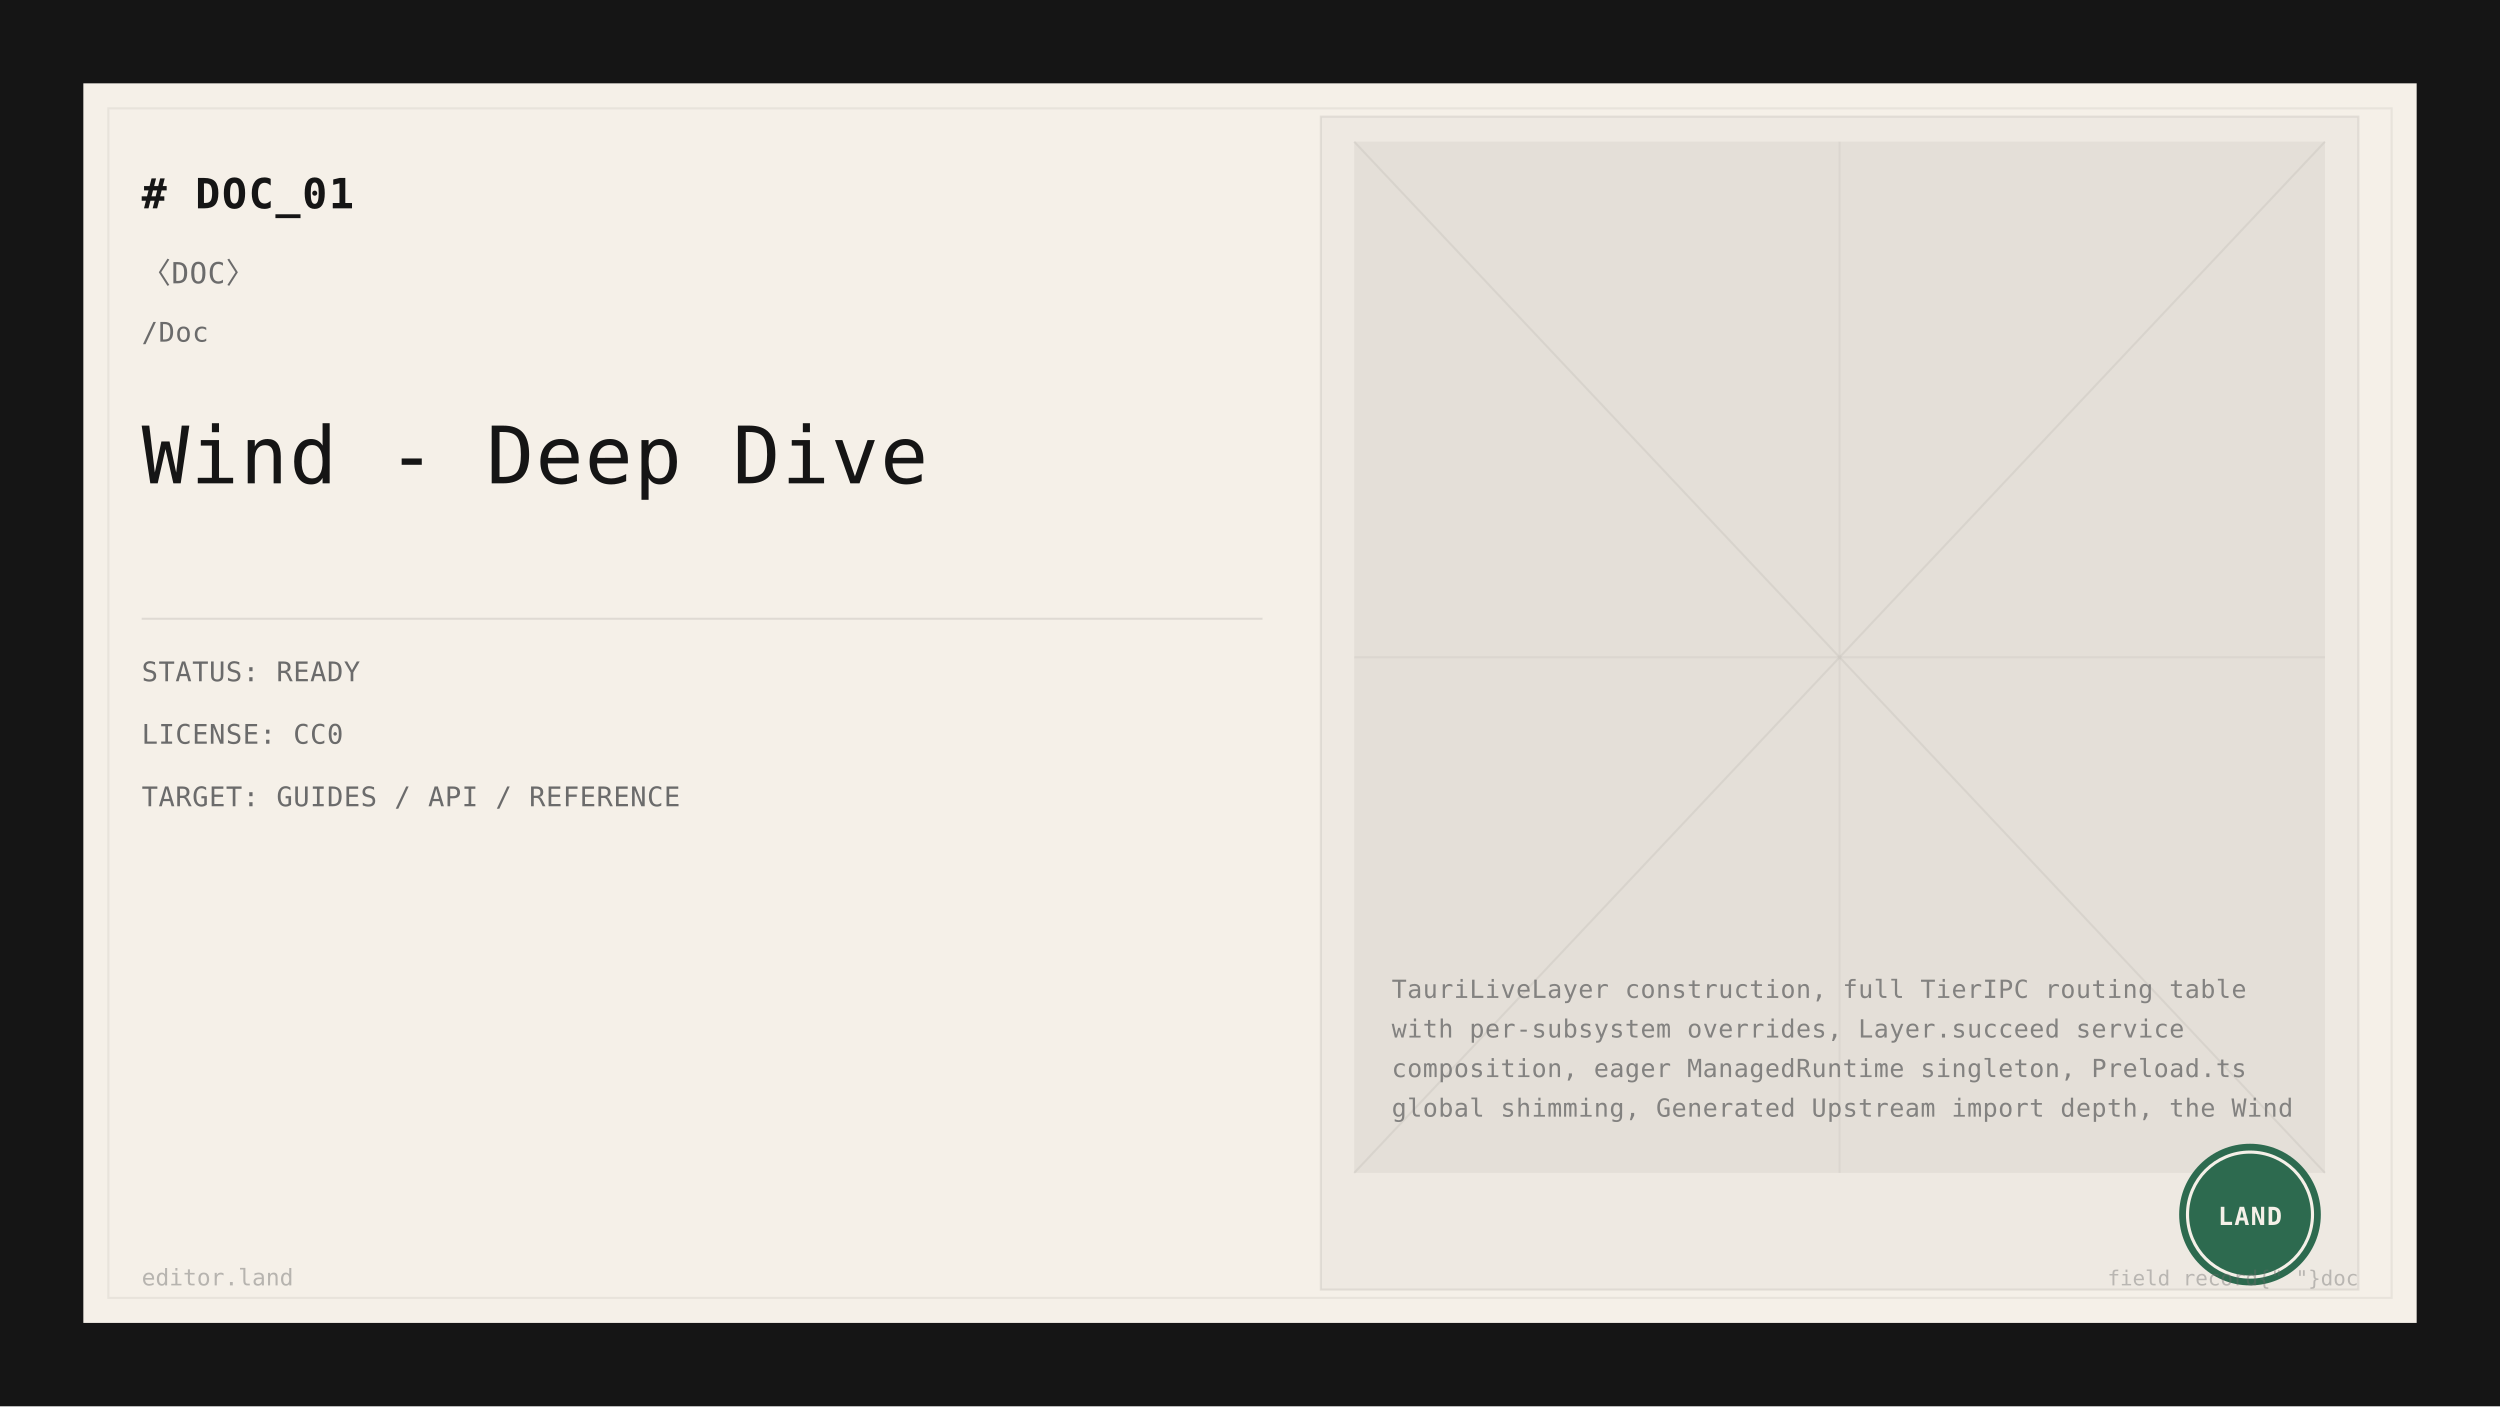
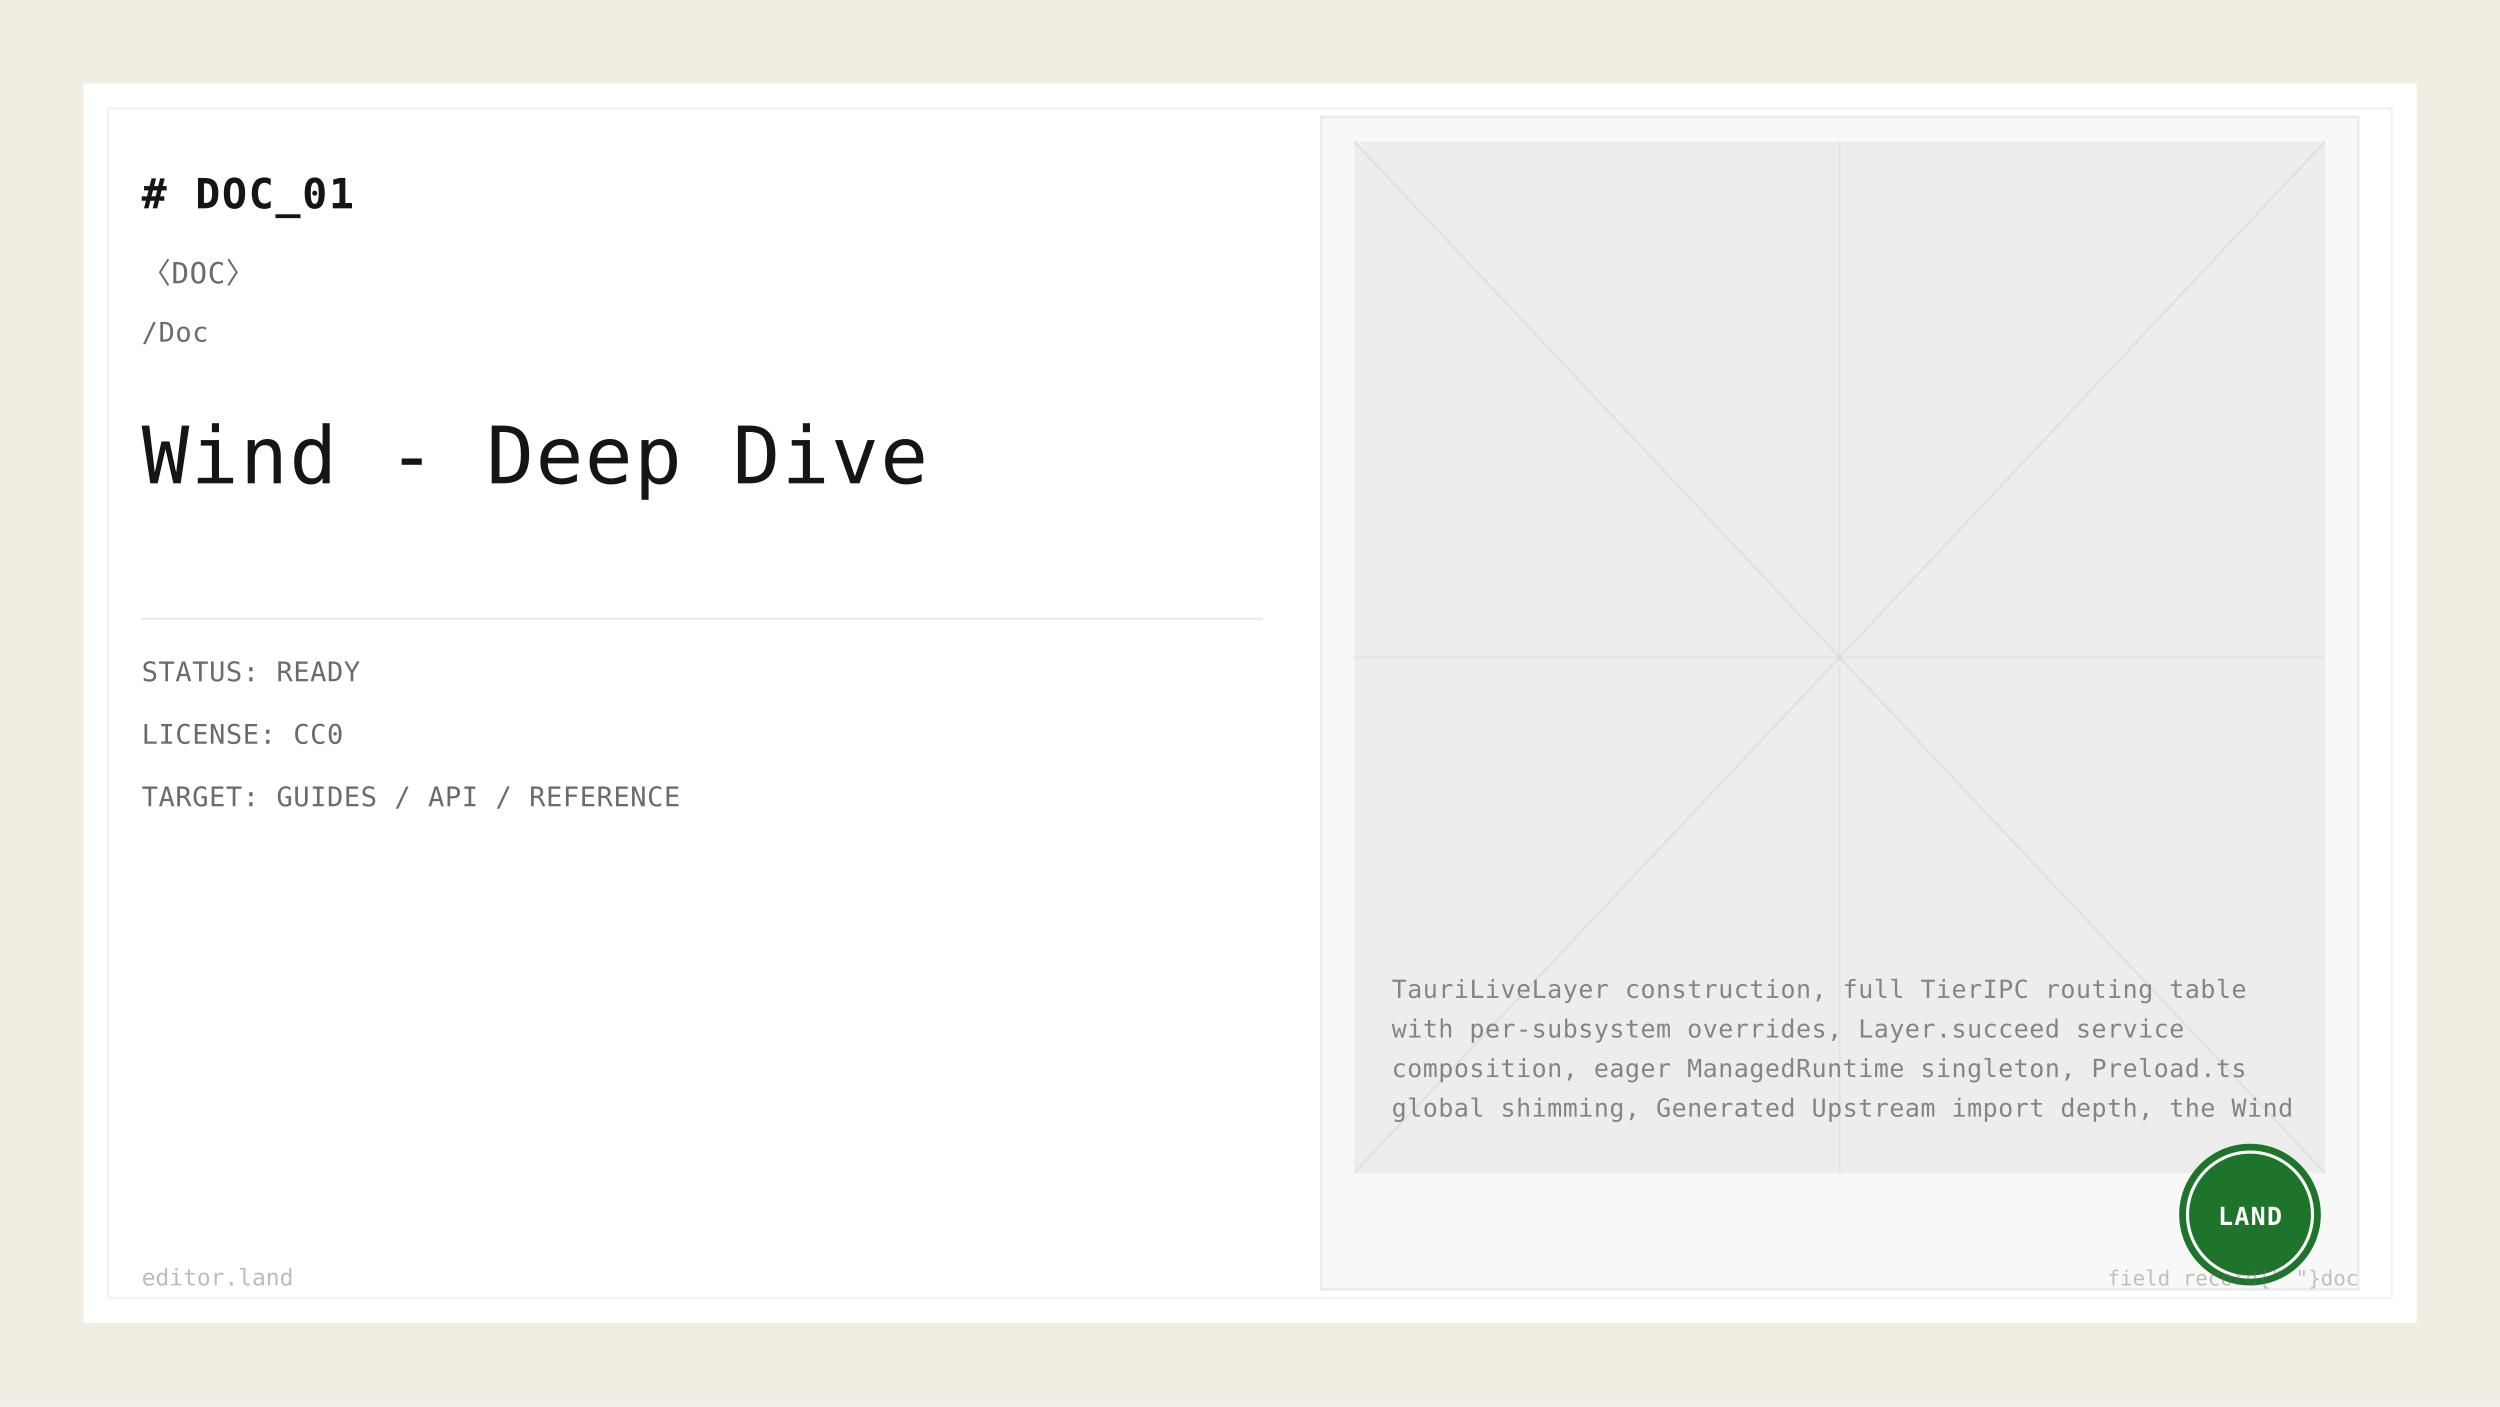
<svg xmlns="http://www.w3.org/2000/svg" width="1200" height="675" viewBox="0 0 1200 675">
-   <path fill="#151515" d="M0 0h1200v675H0z" />
-   <path fill="#f5f0e8" d="M40 40h1120v595H40z" />
+   <path fill="#f2ede3" d="M0 0h1200v675H0z" />
+   <path fill="#fff" d="M40 40h1120v595H40z" />
  <path fill="none" stroke="#151515" stroke-opacity=".06" d="M52 52h1096v571H52z" />
  <text x="68" y="100" fill="#151515" font-family="'JetBrains Mono', 'SF Mono', 'Fira Code', monospace" font-size="20" font-weight="600" letter-spacing=".04em"># DOC_01</text>
  <text x="68" y="136" fill="#6b6b6b" font-family="'JetBrains Mono', 'SF Mono', 'Fira Code', monospace" font-size="14" font-weight="400" letter-spacing=".02em">〈DOC〉</text>
  <text x="68" y="164" fill="#6b6b6b" font-family="'JetBrains Mono', 'SF Mono', 'Fira Code', monospace" font-size="13" font-weight="400" letter-spacing=".02em">/Doc</text>
  <text x="68" y="232" fill="#151515" font-family="'JetBrains Mono', 'SF Mono', 'Fira Code', monospace" font-size="38" font-weight="500" letter-spacing=".02em">Wind - Deep Dive</text>
  <path stroke="#151515" stroke-opacity=".1" d="M68 297h538" />
  <text x="68" y="327" fill="#6b6b6b" font-family="'JetBrains Mono', 'SF Mono', 'Fira Code', monospace" font-size="13" font-weight="400" letter-spacing=".02em">STATUS: READY</text>
  <text x="68" y="357" fill="#6b6b6b" font-family="'JetBrains Mono', 'SF Mono', 'Fira Code', monospace" font-size="13" font-weight="400" letter-spacing=".02em">LICENSE: CC0</text>
  <text x="68" y="387" fill="#6b6b6b" font-family="'JetBrains Mono', 'SF Mono', 'Fira Code', monospace" font-size="13" font-weight="400" letter-spacing=".02em">TARGET: GUIDES / API / REFERENCE</text>
  <path fill="#151515" fill-opacity=".03" d="M634 56h498v563H634z" />
  <path fill="none" stroke="#151515" stroke-opacity=".08" d="M634 56h498v563H634z" />
  <path fill="#151515" fill-opacity=".05" d="M650 68h466v495H650z" />
  <path stroke="#151515" stroke-opacity=".06" d="m650 68 466 495m0-495L650 563" />
  <path stroke="#151515" stroke-opacity=".04" d="M883 68v495M650 315.5h466" />
  <text x="668" y="479" fill="#6b6b6b" fill-opacity=".8" font-family="'JetBrains Mono', 'SF Mono', 'Fira Code', monospace" font-size="12" font-weight="400" letter-spacing=".02em">TauriLiveLayer construction, full TierIPC routing table</text>
  <text x="668" y="498" fill="#6b6b6b" fill-opacity=".8" font-family="'JetBrains Mono', 'SF Mono', 'Fira Code', monospace" font-size="12" font-weight="400" letter-spacing=".02em">with per-subsystem overrides, Layer.succeed service</text>
  <text x="668" y="517" fill="#6b6b6b" fill-opacity=".8" font-family="'JetBrains Mono', 'SF Mono', 'Fira Code', monospace" font-size="12" font-weight="400" letter-spacing=".02em">composition, eager ManagedRuntime singleton, Preload.ts</text>
  <text x="668" y="536" fill="#6b6b6b" fill-opacity=".8" font-family="'JetBrains Mono', 'SF Mono', 'Fira Code', monospace" font-size="12" font-weight="400" letter-spacing=".02em">global shimming, Generated Upstream import depth, the Wind</text>
-   <circle cx="1080" cy="583" r="34" fill="#2d6a4f" />
-   <circle cx="1080" cy="583" r="30" fill="none" stroke="#f5f0e8" stroke-width="1.5" />
-   <text x="1080" y="588" fill="#f5f0e8" font-family="'JetBrains Mono', 'SF Mono', 'Fira Code', monospace" font-size="12" font-weight="600" letter-spacing=".05em" text-anchor="middle">LAND</text>
+   <circle cx="1080" cy="583" r="34" fill="#1e742a" />
+   <circle cx="1080" cy="583" r="30" fill="none" stroke="#fff" stroke-width="1.5" />
+   <text x="1080" y="588" fill="#fff" font-family="'JetBrains Mono', 'SF Mono', 'Fira Code', monospace" font-size="12" font-weight="600" letter-spacing=".05em" text-anchor="middle">LAND</text>
  <text x="68" y="617" fill="#6b6b6b" fill-opacity=".45" font-family="'JetBrains Mono', 'SF Mono', 'Fira Code', monospace" font-size="11" font-weight="400">editor.land</text>
  <text x="1132" y="617" fill="#6b6b6b" fill-opacity=".4" font-family="'JetBrains Mono', 'SF Mono', 'Fira Code', monospace" font-size="10" font-weight="400" text-anchor="end">field record{" "}doc</text>
</svg>
